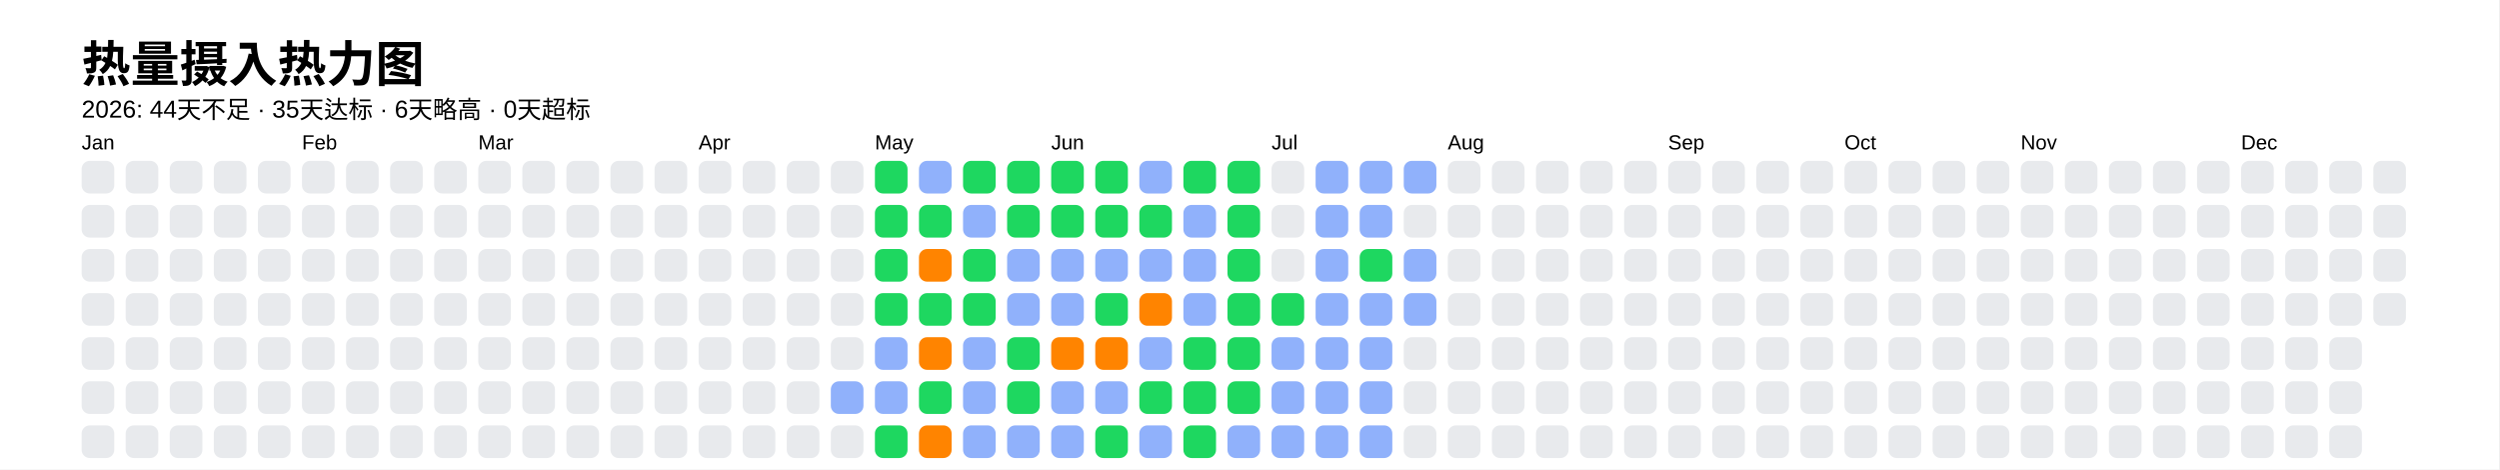
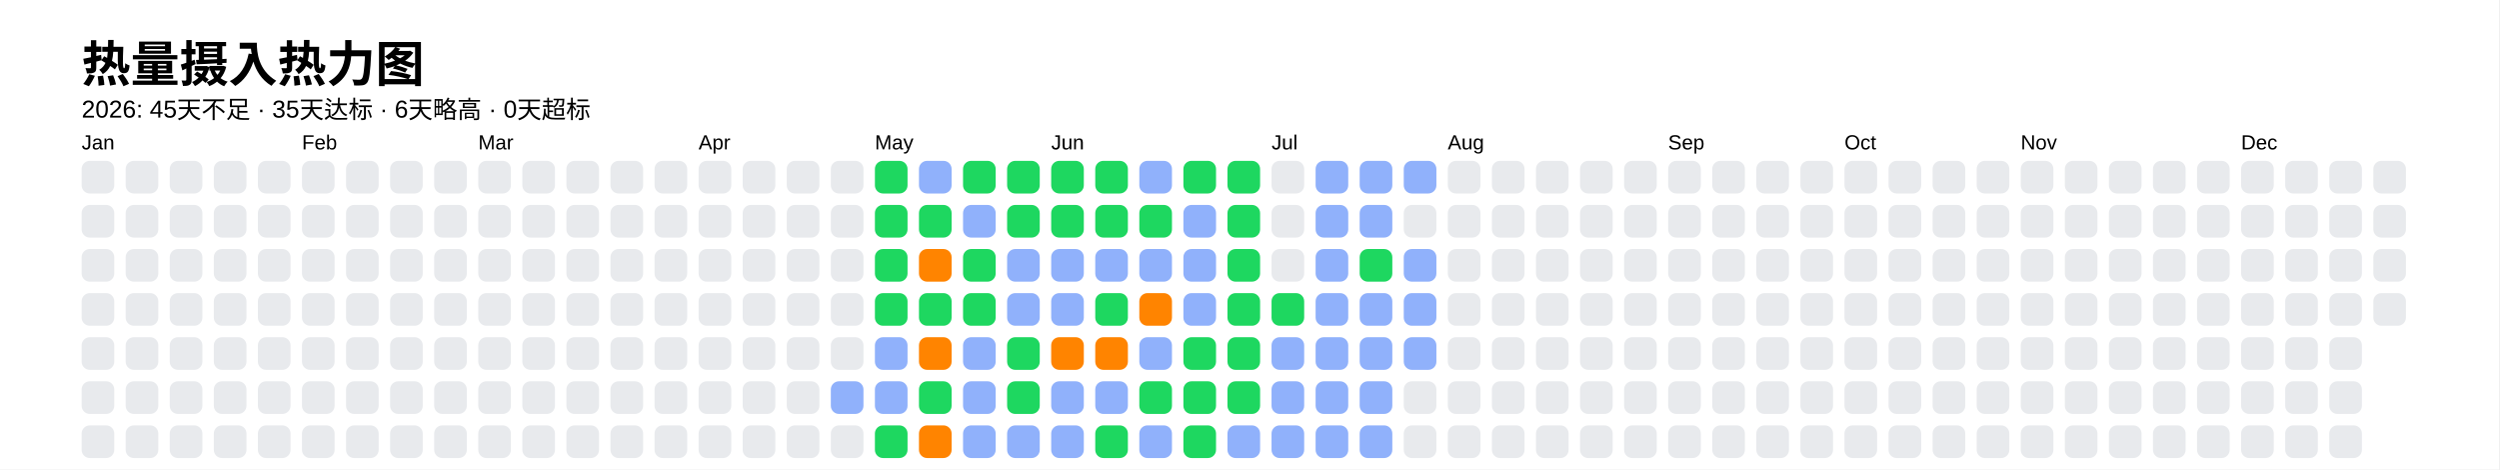
<svg xmlns="http://www.w3.org/2000/svg" style="background-color:white;" baseProfile="full" height="57.5mm" version="1.1" viewBox="0,0,306.2,57.5" width="306.2mm">
  <defs />
  <rect fill="#FFFFFF" height="57.5" width="306.2" x="0" y="0" />
  <text fill="#000000" style="font-size:6px; font-family:Arial; font-weight:bold;" x="10" y="10">热量摄入热力图</text>
-   <text fill="#000000" style="font-size:3px; font-family:Arial;" x="10" y="14.4">2026: 44天不足 · 35天达标 · 6天略高 · 0天超标</text>
+   <text fill="#000000" style="font-size:3px; font-family:Arial;" x="10" y="14.4">2026: 45天不足 · 35天达标 · 6天略高 · 0天超标</text>
  <text fill="#000000" style="font-size:2.5px; font-family:Arial" x="10" y="18.3">Jan</text>
  <rect fill="#E8EAED" height="4" rx="1" ry="1" width="4" x="10" y="19.7" />
  <rect fill="#E8EAED" height="4" rx="1" ry="1" width="4" x="10" y="25.1" />
  <rect fill="#E8EAED" height="4" rx="1" ry="1" width="4" x="10" y="30.5" />
  <rect fill="#E8EAED" height="4" rx="1" ry="1" width="4" x="10" y="35.9" />
  <rect fill="#E8EAED" height="4" rx="1" ry="1" width="4" x="10" y="41.3" />
  <rect fill="#E8EAED" height="4" rx="1" ry="1" width="4" x="10" y="46.7" />
  <rect fill="#E8EAED" height="4" rx="1" ry="1" width="4" x="10" y="52.1" />
  <rect fill="#E8EAED" height="4" rx="1" ry="1" width="4" x="15.4" y="19.7" />
  <rect fill="#E8EAED" height="4" rx="1" ry="1" width="4" x="15.4" y="25.1" />
  <rect fill="#E8EAED" height="4" rx="1" ry="1" width="4" x="15.4" y="30.5" />
  <rect fill="#E8EAED" height="4" rx="1" ry="1" width="4" x="15.4" y="35.9" />
  <rect fill="#E8EAED" height="4" rx="1" ry="1" width="4" x="15.4" y="41.3" />
  <rect fill="#E8EAED" height="4" rx="1" ry="1" width="4" x="15.4" y="46.7" />
  <rect fill="#E8EAED" height="4" rx="1" ry="1" width="4" x="15.4" y="52.1" />
  <rect fill="#E8EAED" height="4" rx="1" ry="1" width="4" x="20.8" y="19.7" />
  <rect fill="#E8EAED" height="4" rx="1" ry="1" width="4" x="20.8" y="25.1" />
  <rect fill="#E8EAED" height="4" rx="1" ry="1" width="4" x="20.8" y="30.5" />
  <rect fill="#E8EAED" height="4" rx="1" ry="1" width="4" x="20.8" y="35.9" />
  <rect fill="#E8EAED" height="4" rx="1" ry="1" width="4" x="20.8" y="41.3" />
  <rect fill="#E8EAED" height="4" rx="1" ry="1" width="4" x="20.8" y="46.7" />
  <rect fill="#E8EAED" height="4" rx="1" ry="1" width="4" x="20.8" y="52.1" />
  <rect fill="#E8EAED" height="4" rx="1" ry="1" width="4" x="26.2" y="19.7" />
  <rect fill="#E8EAED" height="4" rx="1" ry="1" width="4" x="26.2" y="25.1" />
  <rect fill="#E8EAED" height="4" rx="1" ry="1" width="4" x="26.2" y="30.5" />
  <rect fill="#E8EAED" height="4" rx="1" ry="1" width="4" x="26.2" y="35.9" />
  <rect fill="#E8EAED" height="4" rx="1" ry="1" width="4" x="26.2" y="41.3" />
  <rect fill="#E8EAED" height="4" rx="1" ry="1" width="4" x="26.2" y="46.7" />
  <rect fill="#E8EAED" height="4" rx="1" ry="1" width="4" x="26.2" y="52.1" />
  <rect fill="#E8EAED" height="4" rx="1" ry="1" width="4" x="31.6" y="19.7" />
  <rect fill="#E8EAED" height="4" rx="1" ry="1" width="4" x="31.6" y="25.1" />
  <rect fill="#E8EAED" height="4" rx="1" ry="1" width="4" x="31.6" y="30.5" />
  <rect fill="#E8EAED" height="4" rx="1" ry="1" width="4" x="31.6" y="35.9" />
  <rect fill="#E8EAED" height="4" rx="1" ry="1" width="4" x="31.6" y="41.3" />
  <rect fill="#E8EAED" height="4" rx="1" ry="1" width="4" x="31.6" y="46.7" />
  <rect fill="#E8EAED" height="4" rx="1" ry="1" width="4" x="31.6" y="52.1" />
  <text fill="#000000" style="font-size:2.5px; font-family:Arial" x="37.0" y="18.3">Feb</text>
  <rect fill="#E8EAED" height="4" rx="1" ry="1" width="4" x="37.0" y="19.7" />
  <rect fill="#E8EAED" height="4" rx="1" ry="1" width="4" x="37.0" y="25.1" />
  <rect fill="#E8EAED" height="4" rx="1" ry="1" width="4" x="37.0" y="30.5" />
  <rect fill="#E8EAED" height="4" rx="1" ry="1" width="4" x="37.0" y="35.9" />
  <rect fill="#E8EAED" height="4" rx="1" ry="1" width="4" x="37.0" y="41.3" />
  <rect fill="#E8EAED" height="4" rx="1" ry="1" width="4" x="37.0" y="46.7" />
  <rect fill="#E8EAED" height="4" rx="1" ry="1" width="4" x="37.0" y="52.1" />
  <rect fill="#E8EAED" height="4" rx="1" ry="1" width="4" x="42.4" y="19.7" />
  <rect fill="#E8EAED" height="4" rx="1" ry="1" width="4" x="42.4" y="25.1" />
  <rect fill="#E8EAED" height="4" rx="1" ry="1" width="4" x="42.4" y="30.5" />
  <rect fill="#E8EAED" height="4" rx="1" ry="1" width="4" x="42.4" y="35.9" />
  <rect fill="#E8EAED" height="4" rx="1" ry="1" width="4" x="42.4" y="41.3" />
  <rect fill="#E8EAED" height="4" rx="1" ry="1" width="4" x="42.4" y="46.7" />
  <rect fill="#E8EAED" height="4" rx="1" ry="1" width="4" x="42.4" y="52.1" />
  <rect fill="#E8EAED" height="4" rx="1" ry="1" width="4" x="47.8" y="19.7" />
  <rect fill="#E8EAED" height="4" rx="1" ry="1" width="4" x="47.8" y="25.1" />
  <rect fill="#E8EAED" height="4" rx="1" ry="1" width="4" x="47.8" y="30.5" />
  <rect fill="#E8EAED" height="4" rx="1" ry="1" width="4" x="47.8" y="35.9" />
  <rect fill="#E8EAED" height="4" rx="1" ry="1" width="4" x="47.8" y="41.3" />
  <rect fill="#E8EAED" height="4" rx="1" ry="1" width="4" x="47.8" y="46.7" />
  <rect fill="#E8EAED" height="4" rx="1" ry="1" width="4" x="47.8" y="52.1" />
  <rect fill="#E8EAED" height="4" rx="1" ry="1" width="4" x="53.2" y="19.7" />
  <rect fill="#E8EAED" height="4" rx="1" ry="1" width="4" x="53.2" y="25.1" />
  <rect fill="#E8EAED" height="4" rx="1" ry="1" width="4" x="53.2" y="30.5" />
  <rect fill="#E8EAED" height="4" rx="1" ry="1" width="4" x="53.2" y="35.9" />
  <rect fill="#E8EAED" height="4" rx="1" ry="1" width="4" x="53.2" y="41.3" />
  <rect fill="#E8EAED" height="4" rx="1" ry="1" width="4" x="53.2" y="46.7" />
  <rect fill="#E8EAED" height="4" rx="1" ry="1" width="4" x="53.2" y="52.1" />
  <text fill="#000000" style="font-size:2.5px; font-family:Arial" x="58.6" y="18.3">Mar</text>
  <rect fill="#E8EAED" height="4" rx="1" ry="1" width="4" x="58.6" y="19.7" />
  <rect fill="#E8EAED" height="4" rx="1" ry="1" width="4" x="58.6" y="25.1" />
  <rect fill="#E8EAED" height="4" rx="1" ry="1" width="4" x="58.6" y="30.5" />
  <rect fill="#E8EAED" height="4" rx="1" ry="1" width="4" x="58.6" y="35.9" />
  <rect fill="#E8EAED" height="4" rx="1" ry="1" width="4" x="58.6" y="41.3" />
  <rect fill="#E8EAED" height="4" rx="1" ry="1" width="4" x="58.6" y="46.7" />
  <rect fill="#E8EAED" height="4" rx="1" ry="1" width="4" x="58.6" y="52.1" />
  <rect fill="#E8EAED" height="4" rx="1" ry="1" width="4" x="64" y="19.7" />
  <rect fill="#E8EAED" height="4" rx="1" ry="1" width="4" x="64" y="25.1" />
  <rect fill="#E8EAED" height="4" rx="1" ry="1" width="4" x="64" y="30.5" />
  <rect fill="#E8EAED" height="4" rx="1" ry="1" width="4" x="64" y="35.9" />
  <rect fill="#E8EAED" height="4" rx="1" ry="1" width="4" x="64" y="41.3" />
  <rect fill="#E8EAED" height="4" rx="1" ry="1" width="4" x="64" y="46.7" />
  <rect fill="#E8EAED" height="4" rx="1" ry="1" width="4" x="64" y="52.1" />
  <rect fill="#E8EAED" height="4" rx="1" ry="1" width="4" x="69.4" y="19.7" />
  <rect fill="#E8EAED" height="4" rx="1" ry="1" width="4" x="69.4" y="25.1" />
  <rect fill="#E8EAED" height="4" rx="1" ry="1" width="4" x="69.4" y="30.5" />
  <rect fill="#E8EAED" height="4" rx="1" ry="1" width="4" x="69.4" y="35.9" />
  <rect fill="#E8EAED" height="4" rx="1" ry="1" width="4" x="69.4" y="41.3" />
  <rect fill="#E8EAED" height="4" rx="1" ry="1" width="4" x="69.4" y="46.7" />
  <rect fill="#E8EAED" height="4" rx="1" ry="1" width="4" x="69.4" y="52.1" />
  <rect fill="#E8EAED" height="4" rx="1" ry="1" width="4" x="74.8" y="19.7" />
  <rect fill="#E8EAED" height="4" rx="1" ry="1" width="4" x="74.8" y="25.1" />
  <rect fill="#E8EAED" height="4" rx="1" ry="1" width="4" x="74.8" y="30.5" />
  <rect fill="#E8EAED" height="4" rx="1" ry="1" width="4" x="74.8" y="35.9" />
  <rect fill="#E8EAED" height="4" rx="1" ry="1" width="4" x="74.8" y="41.3" />
  <rect fill="#E8EAED" height="4" rx="1" ry="1" width="4" x="74.8" y="46.7" />
  <rect fill="#E8EAED" height="4" rx="1" ry="1" width="4" x="74.8" y="52.1" />
  <rect fill="#E8EAED" height="4" rx="1" ry="1" width="4" x="80.2" y="19.7" />
  <rect fill="#E8EAED" height="4" rx="1" ry="1" width="4" x="80.2" y="25.1" />
  <rect fill="#E8EAED" height="4" rx="1" ry="1" width="4" x="80.2" y="30.5" />
  <rect fill="#E8EAED" height="4" rx="1" ry="1" width="4" x="80.2" y="35.9" />
  <rect fill="#E8EAED" height="4" rx="1" ry="1" width="4" x="80.2" y="41.3" />
  <rect fill="#E8EAED" height="4" rx="1" ry="1" width="4" x="80.2" y="46.7" />
  <rect fill="#E8EAED" height="4" rx="1" ry="1" width="4" x="80.2" y="52.1" />
  <text fill="#000000" style="font-size:2.5px; font-family:Arial" x="85.6" y="18.3">Apr</text>
  <rect fill="#E8EAED" height="4" rx="1" ry="1" width="4" x="85.6" y="19.7" />
  <rect fill="#E8EAED" height="4" rx="1" ry="1" width="4" x="85.6" y="25.1" />
  <rect fill="#E8EAED" height="4" rx="1" ry="1" width="4" x="85.6" y="30.5" />
  <rect fill="#E8EAED" height="4" rx="1" ry="1" width="4" x="85.6" y="35.9" />
  <rect fill="#E8EAED" height="4" rx="1" ry="1" width="4" x="85.6" y="41.3" />
  <rect fill="#E8EAED" height="4" rx="1" ry="1" width="4" x="85.6" y="46.7" />
  <rect fill="#E8EAED" height="4" rx="1" ry="1" width="4" x="85.6" y="52.1" />
  <rect fill="#E8EAED" height="4" rx="1" ry="1" width="4" x="91" y="19.7" />
  <rect fill="#E8EAED" height="4" rx="1" ry="1" width="4" x="91" y="25.1" />
  <rect fill="#E8EAED" height="4" rx="1" ry="1" width="4" x="91" y="30.5" />
  <rect fill="#E8EAED" height="4" rx="1" ry="1" width="4" x="91" y="35.9" />
  <rect fill="#E8EAED" height="4" rx="1" ry="1" width="4" x="91" y="41.3" />
  <rect fill="#E8EAED" height="4" rx="1" ry="1" width="4" x="91" y="46.7" />
  <rect fill="#E8EAED" height="4" rx="1" ry="1" width="4" x="91" y="52.1" />
  <rect fill="#E8EAED" height="4" rx="1" ry="1" width="4" x="96.4" y="19.7" />
  <rect fill="#E8EAED" height="4" rx="1" ry="1" width="4" x="96.4" y="25.1" />
  <rect fill="#E8EAED" height="4" rx="1" ry="1" width="4" x="96.4" y="30.5" />
  <rect fill="#E8EAED" height="4" rx="1" ry="1" width="4" x="96.4" y="35.9" />
  <rect fill="#E8EAED" height="4" rx="1" ry="1" width="4" x="96.4" y="41.3" />
  <rect fill="#E8EAED" height="4" rx="1" ry="1" width="4" x="96.4" y="46.7" />
  <rect fill="#E8EAED" height="4" rx="1" ry="1" width="4" x="96.4" y="52.1" />
  <rect fill="#E8EAED" height="4" rx="1" ry="1" width="4" x="101.8" y="19.7" />
  <rect fill="#E8EAED" height="4" rx="1" ry="1" width="4" x="101.8" y="25.1" />
  <rect fill="#E8EAED" height="4" rx="1" ry="1" width="4" x="101.8" y="30.5" />
  <rect fill="#E8EAED" height="4" rx="1" ry="1" width="4" x="101.8" y="35.9" />
  <rect fill="#E8EAED" height="4" rx="1" ry="1" width="4" x="101.8" y="41.3" />
  <rect fill="#90b1fb" height="4" rx="1" ry="1" width="4" x="101.8" y="46.7" />
  <rect fill="#E8EAED" height="4" rx="1" ry="1" width="4" x="101.8" y="52.1" />
  <text fill="#000000" style="font-size:2.5px; font-family:Arial" x="107.2" y="18.3">May</text>
  <rect fill="#1ed760" height="4" rx="1" ry="1" width="4" x="107.2" y="19.7" />
  <rect fill="#1ed760" height="4" rx="1" ry="1" width="4" x="107.2" y="25.1" />
  <rect fill="#1ed760" height="4" rx="1" ry="1" width="4" x="107.2" y="30.5" />
  <rect fill="#1ed760" height="4" rx="1" ry="1" width="4" x="107.2" y="35.9" />
  <rect fill="#90b1fb" height="4" rx="1" ry="1" width="4" x="107.2" y="41.3" />
  <rect fill="#90b1fb" height="4" rx="1" ry="1" width="4" x="107.2" y="46.7" />
  <rect fill="#1ed760" height="4" rx="1" ry="1" width="4" x="107.2" y="52.1" />
  <rect fill="#90b1fb" height="4" rx="1" ry="1" width="4" x="112.6" y="19.7" />
  <rect fill="#1ed760" height="4" rx="1" ry="1" width="4" x="112.6" y="25.1" />
  <rect fill="#ff8400" height="4" rx="1" ry="1" width="4" x="112.6" y="30.5" />
  <rect fill="#1ed760" height="4" rx="1" ry="1" width="4" x="112.6" y="35.9" />
  <rect fill="#ff8400" height="4" rx="1" ry="1" width="4" x="112.6" y="41.3" />
  <rect fill="#1ed760" height="4" rx="1" ry="1" width="4" x="112.6" y="46.7" />
  <rect fill="#ff8400" height="4" rx="1" ry="1" width="4" x="112.6" y="52.1" />
  <rect fill="#1ed760" height="4" rx="1" ry="1" width="4" x="118" y="19.7" />
  <rect fill="#90b1fb" height="4" rx="1" ry="1" width="4" x="118" y="25.1" />
  <rect fill="#1ed760" height="4" rx="1" ry="1" width="4" x="118" y="30.5" />
  <rect fill="#1ed760" height="4" rx="1" ry="1" width="4" x="118" y="35.9" />
  <rect fill="#90b1fb" height="4" rx="1" ry="1" width="4" x="118" y="41.3" />
  <rect fill="#90b1fb" height="4" rx="1" ry="1" width="4" x="118" y="46.7" />
  <rect fill="#90b1fb" height="4" rx="1" ry="1" width="4" x="118" y="52.1" />
  <rect fill="#1ed760" height="4" rx="1" ry="1" width="4" x="123.4" y="19.7" />
  <rect fill="#1ed760" height="4" rx="1" ry="1" width="4" x="123.4" y="25.1" />
  <rect fill="#90b1fb" height="4" rx="1" ry="1" width="4" x="123.4" y="30.5" />
  <rect fill="#90b1fb" height="4" rx="1" ry="1" width="4" x="123.4" y="35.9" />
  <rect fill="#1ed760" height="4" rx="1" ry="1" width="4" x="123.4" y="41.3" />
  <rect fill="#1ed760" height="4" rx="1" ry="1" width="4" x="123.4" y="46.7" />
  <rect fill="#90b1fb" height="4" rx="1" ry="1" width="4" x="123.4" y="52.1" />
  <text fill="#000000" style="font-size:2.5px; font-family:Arial" x="128.8" y="18.3">Jun</text>
  <rect fill="#1ed760" height="4" rx="1" ry="1" width="4" x="128.8" y="19.7" />
  <rect fill="#1ed760" height="4" rx="1" ry="1" width="4" x="128.8" y="25.1" />
  <rect fill="#90b1fb" height="4" rx="1" ry="1" width="4" x="128.8" y="30.5" />
  <rect fill="#90b1fb" height="4" rx="1" ry="1" width="4" x="128.8" y="35.9" />
  <rect fill="#ff8400" height="4" rx="1" ry="1" width="4" x="128.8" y="41.3" />
  <rect fill="#90b1fb" height="4" rx="1" ry="1" width="4" x="128.8" y="46.7" />
  <rect fill="#90b1fb" height="4" rx="1" ry="1" width="4" x="128.8" y="52.1" />
  <rect fill="#1ed760" height="4" rx="1" ry="1" width="4" x="134.2" y="19.7" />
  <rect fill="#1ed760" height="4" rx="1" ry="1" width="4" x="134.2" y="25.1" />
  <rect fill="#90b1fb" height="4" rx="1" ry="1" width="4" x="134.2" y="30.5" />
  <rect fill="#1ed760" height="4" rx="1" ry="1" width="4" x="134.2" y="35.9" />
  <rect fill="#ff8400" height="4" rx="1" ry="1" width="4" x="134.2" y="41.3" />
  <rect fill="#90b1fb" height="4" rx="1" ry="1" width="4" x="134.2" y="46.7" />
  <rect fill="#1ed760" height="4" rx="1" ry="1" width="4" x="134.2" y="52.1" />
  <rect fill="#90b1fb" height="4" rx="1" ry="1" width="4" x="139.6" y="19.7" />
  <rect fill="#1ed760" height="4" rx="1" ry="1" width="4" x="139.6" y="25.1" />
  <rect fill="#90b1fb" height="4" rx="1" ry="1" width="4" x="139.6" y="30.5" />
  <rect fill="#ff8400" height="4" rx="1" ry="1" width="4" x="139.6" y="35.9" />
  <rect fill="#90b1fb" height="4" rx="1" ry="1" width="4" x="139.6" y="41.3" />
  <rect fill="#1ed760" height="4" rx="1" ry="1" width="4" x="139.6" y="46.7" />
  <rect fill="#90b1fb" height="4" rx="1" ry="1" width="4" x="139.6" y="52.1" />
  <rect fill="#1ed760" height="4" rx="1" ry="1" width="4" x="145" y="19.7" />
  <rect fill="#90b1fb" height="4" rx="1" ry="1" width="4" x="145" y="25.1" />
  <rect fill="#90b1fb" height="4" rx="1" ry="1" width="4" x="145" y="30.5" />
  <rect fill="#90b1fb" height="4" rx="1" ry="1" width="4" x="145" y="35.9" />
  <rect fill="#1ed760" height="4" rx="1" ry="1" width="4" x="145" y="41.3" />
  <rect fill="#1ed760" height="4" rx="1" ry="1" width="4" x="145" y="46.7" />
  <rect fill="#1ed760" height="4" rx="1" ry="1" width="4" x="145" y="52.1" />
  <rect fill="#1ed760" height="4" rx="1" ry="1" width="4" x="150.4" y="19.7" />
  <rect fill="#1ed760" height="4" rx="1" ry="1" width="4" x="150.4" y="25.1" />
  <rect fill="#1ed760" height="4" rx="1" ry="1" width="4" x="150.4" y="30.5" />
  <rect fill="#1ed760" height="4" rx="1" ry="1" width="4" x="150.4" y="35.9" />
  <rect fill="#1ed760" height="4" rx="1" ry="1" width="4" x="150.4" y="41.3" />
  <rect fill="#1ed760" height="4" rx="1" ry="1" width="4" x="150.4" y="46.7" />
  <rect fill="#90b1fb" height="4" rx="1" ry="1" width="4" x="150.4" y="52.1" />
  <text fill="#000000" style="font-size:2.5px; font-family:Arial" x="155.8" y="18.3">Jul</text>
  <rect fill="#E8EAED" height="4" rx="1" ry="1" width="4" x="155.8" y="19.7" />
  <rect fill="#E8EAED" height="4" rx="1" ry="1" width="4" x="155.8" y="25.1" />
  <rect fill="#E8EAED" height="4" rx="1" ry="1" width="4" x="155.8" y="30.5" />
  <rect fill="#1ed760" height="4" rx="1" ry="1" width="4" x="155.8" y="35.9" />
  <rect fill="#90b1fb" height="4" rx="1" ry="1" width="4" x="155.8" y="41.3" />
  <rect fill="#90b1fb" height="4" rx="1" ry="1" width="4" x="155.8" y="46.7" />
  <rect fill="#90b1fb" height="4" rx="1" ry="1" width="4" x="155.8" y="52.1" />
  <rect fill="#90b1fb" height="4" rx="1" ry="1" width="4" x="161.2" y="19.7" />
  <rect fill="#90b1fb" height="4" rx="1" ry="1" width="4" x="161.2" y="25.1" />
  <rect fill="#90b1fb" height="4" rx="1" ry="1" width="4" x="161.2" y="30.5" />
  <rect fill="#90b1fb" height="4" rx="1" ry="1" width="4" x="161.2" y="35.9" />
  <rect fill="#90b1fb" height="4" rx="1" ry="1" width="4" x="161.2" y="41.3" />
  <rect fill="#90b1fb" height="4" rx="1" ry="1" width="4" x="161.2" y="46.7" />
  <rect fill="#90b1fb" height="4" rx="1" ry="1" width="4" x="161.2" y="52.1" />
  <rect fill="#90b1fb" height="4" rx="1" ry="1" width="4" x="166.6" y="19.7" />
  <rect fill="#90b1fb" height="4" rx="1" ry="1" width="4" x="166.6" y="25.1" />
  <rect fill="#1ed760" height="4" rx="1" ry="1" width="4" x="166.6" y="30.5" />
  <rect fill="#90b1fb" height="4" rx="1" ry="1" width="4" x="166.6" y="35.9" />
  <rect fill="#90b1fb" height="4" rx="1" ry="1" width="4" x="166.6" y="41.3" />
  <rect fill="#90b1fb" height="4" rx="1" ry="1" width="4" x="166.6" y="46.7" />
  <rect fill="#90b1fb" height="4" rx="1" ry="1" width="4" x="166.6" y="52.1" />
  <rect fill="#90b1fb" height="4" rx="1" ry="1" width="4" x="172" y="19.7" />
  <rect fill="#E8EAED" height="4" rx="1" ry="1" width="4" x="172" y="25.1" />
  <rect fill="#90b1fb" height="4" rx="1" ry="1" width="4" x="172" y="30.5" />
  <rect fill="#90b1fb" height="4" rx="1" ry="1" width="4" x="172" y="35.9" />
-   <rect fill="#E8EAED" height="4" rx="1" ry="1" width="4" x="172" y="41.3" />
+   <rect fill="#90b1fb" height="4" rx="1" ry="1" width="4" x="172" y="41.3" />
  <rect fill="#E8EAED" height="4" rx="1" ry="1" width="4" x="172" y="46.7" />
  <rect fill="#E8EAED" height="4" rx="1" ry="1" width="4" x="172" y="52.1" />
  <text fill="#000000" style="font-size:2.5px; font-family:Arial" x="177.4" y="18.3">Aug</text>
  <rect fill="#E8EAED" height="4" rx="1" ry="1" width="4" x="177.4" y="19.7" />
  <rect fill="#E8EAED" height="4" rx="1" ry="1" width="4" x="177.4" y="25.1" />
  <rect fill="#E8EAED" height="4" rx="1" ry="1" width="4" x="177.4" y="30.5" />
  <rect fill="#E8EAED" height="4" rx="1" ry="1" width="4" x="177.4" y="35.9" />
  <rect fill="#E8EAED" height="4" rx="1" ry="1" width="4" x="177.4" y="41.3" />
  <rect fill="#E8EAED" height="4" rx="1" ry="1" width="4" x="177.4" y="46.7" />
  <rect fill="#E8EAED" height="4" rx="1" ry="1" width="4" x="177.4" y="52.1" />
  <rect fill="#E8EAED" height="4" rx="1" ry="1" width="4" x="182.8" y="19.7" />
  <rect fill="#E8EAED" height="4" rx="1" ry="1" width="4" x="182.8" y="25.1" />
  <rect fill="#E8EAED" height="4" rx="1" ry="1" width="4" x="182.8" y="30.5" />
  <rect fill="#E8EAED" height="4" rx="1" ry="1" width="4" x="182.8" y="35.9" />
  <rect fill="#E8EAED" height="4" rx="1" ry="1" width="4" x="182.8" y="41.3" />
  <rect fill="#E8EAED" height="4" rx="1" ry="1" width="4" x="182.8" y="46.7" />
  <rect fill="#E8EAED" height="4" rx="1" ry="1" width="4" x="182.8" y="52.1" />
  <rect fill="#E8EAED" height="4" rx="1" ry="1" width="4" x="188.2" y="19.7" />
  <rect fill="#E8EAED" height="4" rx="1" ry="1" width="4" x="188.2" y="25.1" />
  <rect fill="#E8EAED" height="4" rx="1" ry="1" width="4" x="188.2" y="30.5" />
  <rect fill="#E8EAED" height="4" rx="1" ry="1" width="4" x="188.2" y="35.9" />
  <rect fill="#E8EAED" height="4" rx="1" ry="1" width="4" x="188.2" y="41.3" />
  <rect fill="#E8EAED" height="4" rx="1" ry="1" width="4" x="188.2" y="46.7" />
  <rect fill="#E8EAED" height="4" rx="1" ry="1" width="4" x="188.2" y="52.1" />
  <rect fill="#E8EAED" height="4" rx="1" ry="1" width="4" x="193.6" y="19.7" />
  <rect fill="#E8EAED" height="4" rx="1" ry="1" width="4" x="193.6" y="25.1" />
  <rect fill="#E8EAED" height="4" rx="1" ry="1" width="4" x="193.6" y="30.5" />
  <rect fill="#E8EAED" height="4" rx="1" ry="1" width="4" x="193.6" y="35.9" />
  <rect fill="#E8EAED" height="4" rx="1" ry="1" width="4" x="193.6" y="41.3" />
  <rect fill="#E8EAED" height="4" rx="1" ry="1" width="4" x="193.6" y="46.7" />
  <rect fill="#E8EAED" height="4" rx="1" ry="1" width="4" x="193.6" y="52.1" />
  <rect fill="#E8EAED" height="4" rx="1" ry="1" width="4" x="199" y="19.7" />
  <rect fill="#E8EAED" height="4" rx="1" ry="1" width="4" x="199" y="25.1" />
  <rect fill="#E8EAED" height="4" rx="1" ry="1" width="4" x="199" y="30.5" />
  <rect fill="#E8EAED" height="4" rx="1" ry="1" width="4" x="199" y="35.9" />
  <rect fill="#E8EAED" height="4" rx="1" ry="1" width="4" x="199" y="41.3" />
  <rect fill="#E8EAED" height="4" rx="1" ry="1" width="4" x="199" y="46.7" />
  <rect fill="#E8EAED" height="4" rx="1" ry="1" width="4" x="199" y="52.1" />
  <text fill="#000000" style="font-size:2.5px; font-family:Arial" x="204.4" y="18.3">Sep</text>
  <rect fill="#E8EAED" height="4" rx="1" ry="1" width="4" x="204.4" y="19.7" />
  <rect fill="#E8EAED" height="4" rx="1" ry="1" width="4" x="204.4" y="25.1" />
  <rect fill="#E8EAED" height="4" rx="1" ry="1" width="4" x="204.4" y="30.5" />
  <rect fill="#E8EAED" height="4" rx="1" ry="1" width="4" x="204.4" y="35.9" />
  <rect fill="#E8EAED" height="4" rx="1" ry="1" width="4" x="204.4" y="41.3" />
  <rect fill="#E8EAED" height="4" rx="1" ry="1" width="4" x="204.4" y="46.7" />
  <rect fill="#E8EAED" height="4" rx="1" ry="1" width="4" x="204.4" y="52.1" />
  <rect fill="#E8EAED" height="4" rx="1" ry="1" width="4" x="209.8" y="19.7" />
  <rect fill="#E8EAED" height="4" rx="1" ry="1" width="4" x="209.8" y="25.1" />
  <rect fill="#E8EAED" height="4" rx="1" ry="1" width="4" x="209.8" y="30.5" />
  <rect fill="#E8EAED" height="4" rx="1" ry="1" width="4" x="209.8" y="35.9" />
  <rect fill="#E8EAED" height="4" rx="1" ry="1" width="4" x="209.8" y="41.3" />
  <rect fill="#E8EAED" height="4" rx="1" ry="1" width="4" x="209.8" y="46.7" />
  <rect fill="#E8EAED" height="4" rx="1" ry="1" width="4" x="209.8" y="52.1" />
  <rect fill="#E8EAED" height="4" rx="1" ry="1" width="4" x="215.2" y="19.7" />
  <rect fill="#E8EAED" height="4" rx="1" ry="1" width="4" x="215.2" y="25.1" />
  <rect fill="#E8EAED" height="4" rx="1" ry="1" width="4" x="215.2" y="30.5" />
  <rect fill="#E8EAED" height="4" rx="1" ry="1" width="4" x="215.2" y="35.9" />
  <rect fill="#E8EAED" height="4" rx="1" ry="1" width="4" x="215.2" y="41.3" />
  <rect fill="#E8EAED" height="4" rx="1" ry="1" width="4" x="215.2" y="46.7" />
  <rect fill="#E8EAED" height="4" rx="1" ry="1" width="4" x="215.2" y="52.1" />
  <rect fill="#E8EAED" height="4" rx="1" ry="1" width="4" x="220.6" y="19.7" />
  <rect fill="#E8EAED" height="4" rx="1" ry="1" width="4" x="220.6" y="25.1" />
  <rect fill="#E8EAED" height="4" rx="1" ry="1" width="4" x="220.6" y="30.5" />
  <rect fill="#E8EAED" height="4" rx="1" ry="1" width="4" x="220.6" y="35.9" />
  <rect fill="#E8EAED" height="4" rx="1" ry="1" width="4" x="220.6" y="41.3" />
  <rect fill="#E8EAED" height="4" rx="1" ry="1" width="4" x="220.6" y="46.7" />
  <rect fill="#E8EAED" height="4" rx="1" ry="1" width="4" x="220.6" y="52.1" />
  <text fill="#000000" style="font-size:2.5px; font-family:Arial" x="226" y="18.3">Oct</text>
  <rect fill="#E8EAED" height="4" rx="1" ry="1" width="4" x="226" y="19.7" />
  <rect fill="#E8EAED" height="4" rx="1" ry="1" width="4" x="226" y="25.1" />
  <rect fill="#E8EAED" height="4" rx="1" ry="1" width="4" x="226" y="30.5" />
  <rect fill="#E8EAED" height="4" rx="1" ry="1" width="4" x="226" y="35.9" />
  <rect fill="#E8EAED" height="4" rx="1" ry="1" width="4" x="226" y="41.3" />
  <rect fill="#E8EAED" height="4" rx="1" ry="1" width="4" x="226" y="46.7" />
  <rect fill="#E8EAED" height="4" rx="1" ry="1" width="4" x="226" y="52.1" />
  <rect fill="#E8EAED" height="4" rx="1" ry="1" width="4" x="231.4" y="19.7" />
  <rect fill="#E8EAED" height="4" rx="1" ry="1" width="4" x="231.4" y="25.1" />
  <rect fill="#E8EAED" height="4" rx="1" ry="1" width="4" x="231.4" y="30.5" />
  <rect fill="#E8EAED" height="4" rx="1" ry="1" width="4" x="231.4" y="35.9" />
  <rect fill="#E8EAED" height="4" rx="1" ry="1" width="4" x="231.4" y="41.3" />
  <rect fill="#E8EAED" height="4" rx="1" ry="1" width="4" x="231.4" y="46.7" />
  <rect fill="#E8EAED" height="4" rx="1" ry="1" width="4" x="231.4" y="52.1" />
  <rect fill="#E8EAED" height="4" rx="1" ry="1" width="4" x="236.8" y="19.7" />
  <rect fill="#E8EAED" height="4" rx="1" ry="1" width="4" x="236.8" y="25.1" />
  <rect fill="#E8EAED" height="4" rx="1" ry="1" width="4" x="236.8" y="30.5" />
  <rect fill="#E8EAED" height="4" rx="1" ry="1" width="4" x="236.8" y="35.9" />
  <rect fill="#E8EAED" height="4" rx="1" ry="1" width="4" x="236.8" y="41.3" />
  <rect fill="#E8EAED" height="4" rx="1" ry="1" width="4" x="236.8" y="46.7" />
  <rect fill="#E8EAED" height="4" rx="1" ry="1" width="4" x="236.8" y="52.1" />
  <rect fill="#E8EAED" height="4" rx="1" ry="1" width="4" x="242.2" y="19.7" />
  <rect fill="#E8EAED" height="4" rx="1" ry="1" width="4" x="242.2" y="25.1" />
  <rect fill="#E8EAED" height="4" rx="1" ry="1" width="4" x="242.2" y="30.5" />
  <rect fill="#E8EAED" height="4" rx="1" ry="1" width="4" x="242.2" y="35.9" />
  <rect fill="#E8EAED" height="4" rx="1" ry="1" width="4" x="242.2" y="41.3" />
  <rect fill="#E8EAED" height="4" rx="1" ry="1" width="4" x="242.2" y="46.7" />
  <rect fill="#E8EAED" height="4" rx="1" ry="1" width="4" x="242.2" y="52.1" />
  <text fill="#000000" style="font-size:2.5px; font-family:Arial" x="247.6" y="18.3">Nov</text>
  <rect fill="#E8EAED" height="4" rx="1" ry="1" width="4" x="247.6" y="19.7" />
  <rect fill="#E8EAED" height="4" rx="1" ry="1" width="4" x="247.6" y="25.1" />
  <rect fill="#E8EAED" height="4" rx="1" ry="1" width="4" x="247.6" y="30.5" />
  <rect fill="#E8EAED" height="4" rx="1" ry="1" width="4" x="247.6" y="35.9" />
  <rect fill="#E8EAED" height="4" rx="1" ry="1" width="4" x="247.6" y="41.3" />
  <rect fill="#E8EAED" height="4" rx="1" ry="1" width="4" x="247.6" y="46.7" />
  <rect fill="#E8EAED" height="4" rx="1" ry="1" width="4" x="247.6" y="52.1" />
  <rect fill="#E8EAED" height="4" rx="1" ry="1" width="4" x="253" y="19.7" />
  <rect fill="#E8EAED" height="4" rx="1" ry="1" width="4" x="253" y="25.1" />
  <rect fill="#E8EAED" height="4" rx="1" ry="1" width="4" x="253" y="30.5" />
  <rect fill="#E8EAED" height="4" rx="1" ry="1" width="4" x="253" y="35.9" />
  <rect fill="#E8EAED" height="4" rx="1" ry="1" width="4" x="253" y="41.3" />
  <rect fill="#E8EAED" height="4" rx="1" ry="1" width="4" x="253" y="46.7" />
  <rect fill="#E8EAED" height="4" rx="1" ry="1" width="4" x="253" y="52.1" />
  <rect fill="#E8EAED" height="4" rx="1" ry="1" width="4" x="258.4" y="19.7" />
  <rect fill="#E8EAED" height="4" rx="1" ry="1" width="4" x="258.4" y="25.1" />
  <rect fill="#E8EAED" height="4" rx="1" ry="1" width="4" x="258.4" y="30.5" />
  <rect fill="#E8EAED" height="4" rx="1" ry="1" width="4" x="258.4" y="35.9" />
  <rect fill="#E8EAED" height="4" rx="1" ry="1" width="4" x="258.4" y="41.3" />
  <rect fill="#E8EAED" height="4" rx="1" ry="1" width="4" x="258.4" y="46.7" />
  <rect fill="#E8EAED" height="4" rx="1" ry="1" width="4" x="258.4" y="52.1" />
  <rect fill="#E8EAED" height="4" rx="1" ry="1" width="4" x="263.8" y="19.7" />
  <rect fill="#E8EAED" height="4" rx="1" ry="1" width="4" x="263.8" y="25.1" />
  <rect fill="#E8EAED" height="4" rx="1" ry="1" width="4" x="263.8" y="30.5" />
  <rect fill="#E8EAED" height="4" rx="1" ry="1" width="4" x="263.8" y="35.9" />
  <rect fill="#E8EAED" height="4" rx="1" ry="1" width="4" x="263.8" y="41.3" />
  <rect fill="#E8EAED" height="4" rx="1" ry="1" width="4" x="263.8" y="46.7" />
  <rect fill="#E8EAED" height="4" rx="1" ry="1" width="4" x="263.8" y="52.1" />
  <rect fill="#E8EAED" height="4" rx="1" ry="1" width="4" x="269.2" y="19.7" />
  <rect fill="#E8EAED" height="4" rx="1" ry="1" width="4" x="269.2" y="25.1" />
  <rect fill="#E8EAED" height="4" rx="1" ry="1" width="4" x="269.2" y="30.5" />
  <rect fill="#E8EAED" height="4" rx="1" ry="1" width="4" x="269.2" y="35.9" />
  <rect fill="#E8EAED" height="4" rx="1" ry="1" width="4" x="269.2" y="41.3" />
  <rect fill="#E8EAED" height="4" rx="1" ry="1" width="4" x="269.2" y="46.7" />
  <rect fill="#E8EAED" height="4" rx="1" ry="1" width="4" x="269.2" y="52.1" />
  <text fill="#000000" style="font-size:2.5px; font-family:Arial" x="274.6" y="18.3">Dec</text>
  <rect fill="#E8EAED" height="4" rx="1" ry="1" width="4" x="274.6" y="19.7" />
  <rect fill="#E8EAED" height="4" rx="1" ry="1" width="4" x="274.6" y="25.1" />
  <rect fill="#E8EAED" height="4" rx="1" ry="1" width="4" x="274.6" y="30.5" />
  <rect fill="#E8EAED" height="4" rx="1" ry="1" width="4" x="274.6" y="35.9" />
  <rect fill="#E8EAED" height="4" rx="1" ry="1" width="4" x="274.6" y="41.3" />
  <rect fill="#E8EAED" height="4" rx="1" ry="1" width="4" x="274.6" y="46.7" />
  <rect fill="#E8EAED" height="4" rx="1" ry="1" width="4" x="274.6" y="52.1" />
  <rect fill="#E8EAED" height="4" rx="1" ry="1" width="4" x="280" y="19.7" />
  <rect fill="#E8EAED" height="4" rx="1" ry="1" width="4" x="280" y="25.1" />
  <rect fill="#E8EAED" height="4" rx="1" ry="1" width="4" x="280" y="30.5" />
  <rect fill="#E8EAED" height="4" rx="1" ry="1" width="4" x="280" y="35.9" />
  <rect fill="#E8EAED" height="4" rx="1" ry="1" width="4" x="280" y="41.3" />
  <rect fill="#E8EAED" height="4" rx="1" ry="1" width="4" x="280" y="46.7" />
  <rect fill="#E8EAED" height="4" rx="1" ry="1" width="4" x="280" y="52.1" />
  <rect fill="#E8EAED" height="4" rx="1" ry="1" width="4" x="285.4" y="19.7" />
  <rect fill="#E8EAED" height="4" rx="1" ry="1" width="4" x="285.4" y="25.1" />
  <rect fill="#E8EAED" height="4" rx="1" ry="1" width="4" x="285.4" y="30.5" />
  <rect fill="#E8EAED" height="4" rx="1" ry="1" width="4" x="285.4" y="35.9" />
  <rect fill="#E8EAED" height="4" rx="1" ry="1" width="4" x="285.4" y="41.3" />
  <rect fill="#E8EAED" height="4" rx="1" ry="1" width="4" x="285.4" y="46.7" />
  <rect fill="#E8EAED" height="4" rx="1" ry="1" width="4" x="285.4" y="52.1" />
  <rect fill="#E8EAED" height="4" rx="1" ry="1" width="4" x="290.8" y="19.7" />
  <rect fill="#E8EAED" height="4" rx="1" ry="1" width="4" x="290.8" y="25.1" />
  <rect fill="#E8EAED" height="4" rx="1" ry="1" width="4" x="290.8" y="30.5" />
  <rect fill="#E8EAED" height="4" rx="1" ry="1" width="4" x="290.8" y="35.9" />
</svg>
